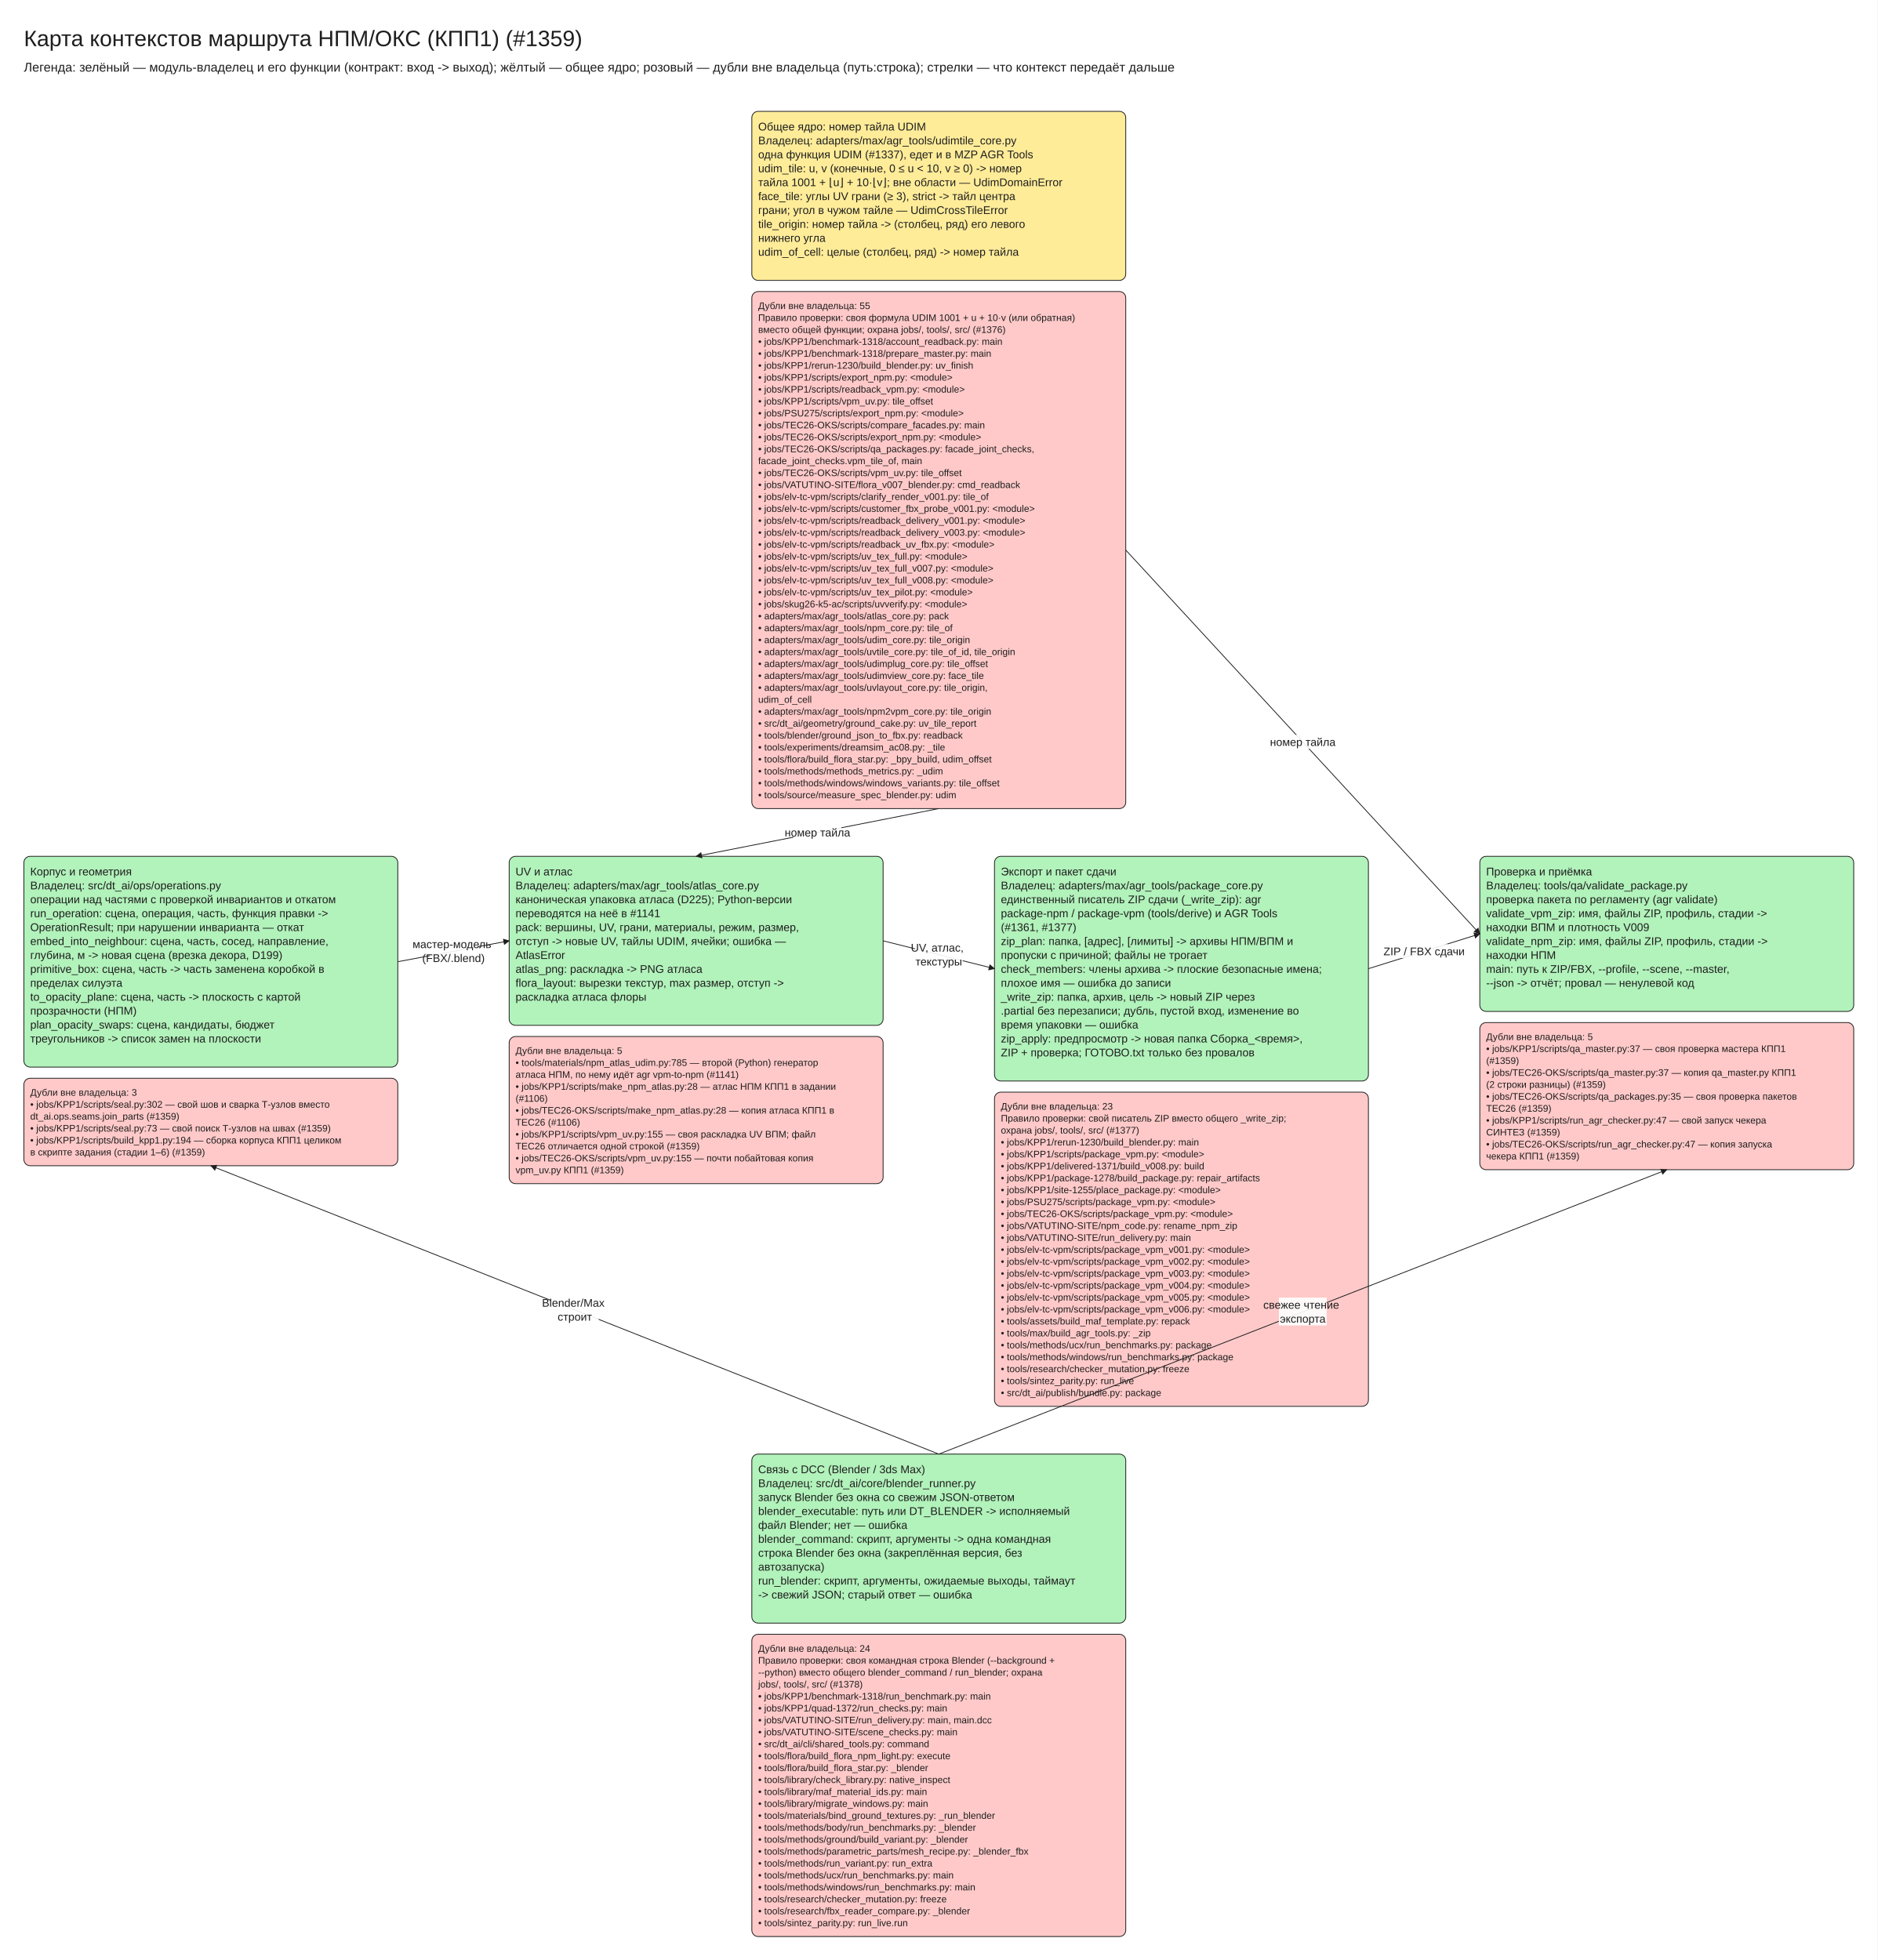
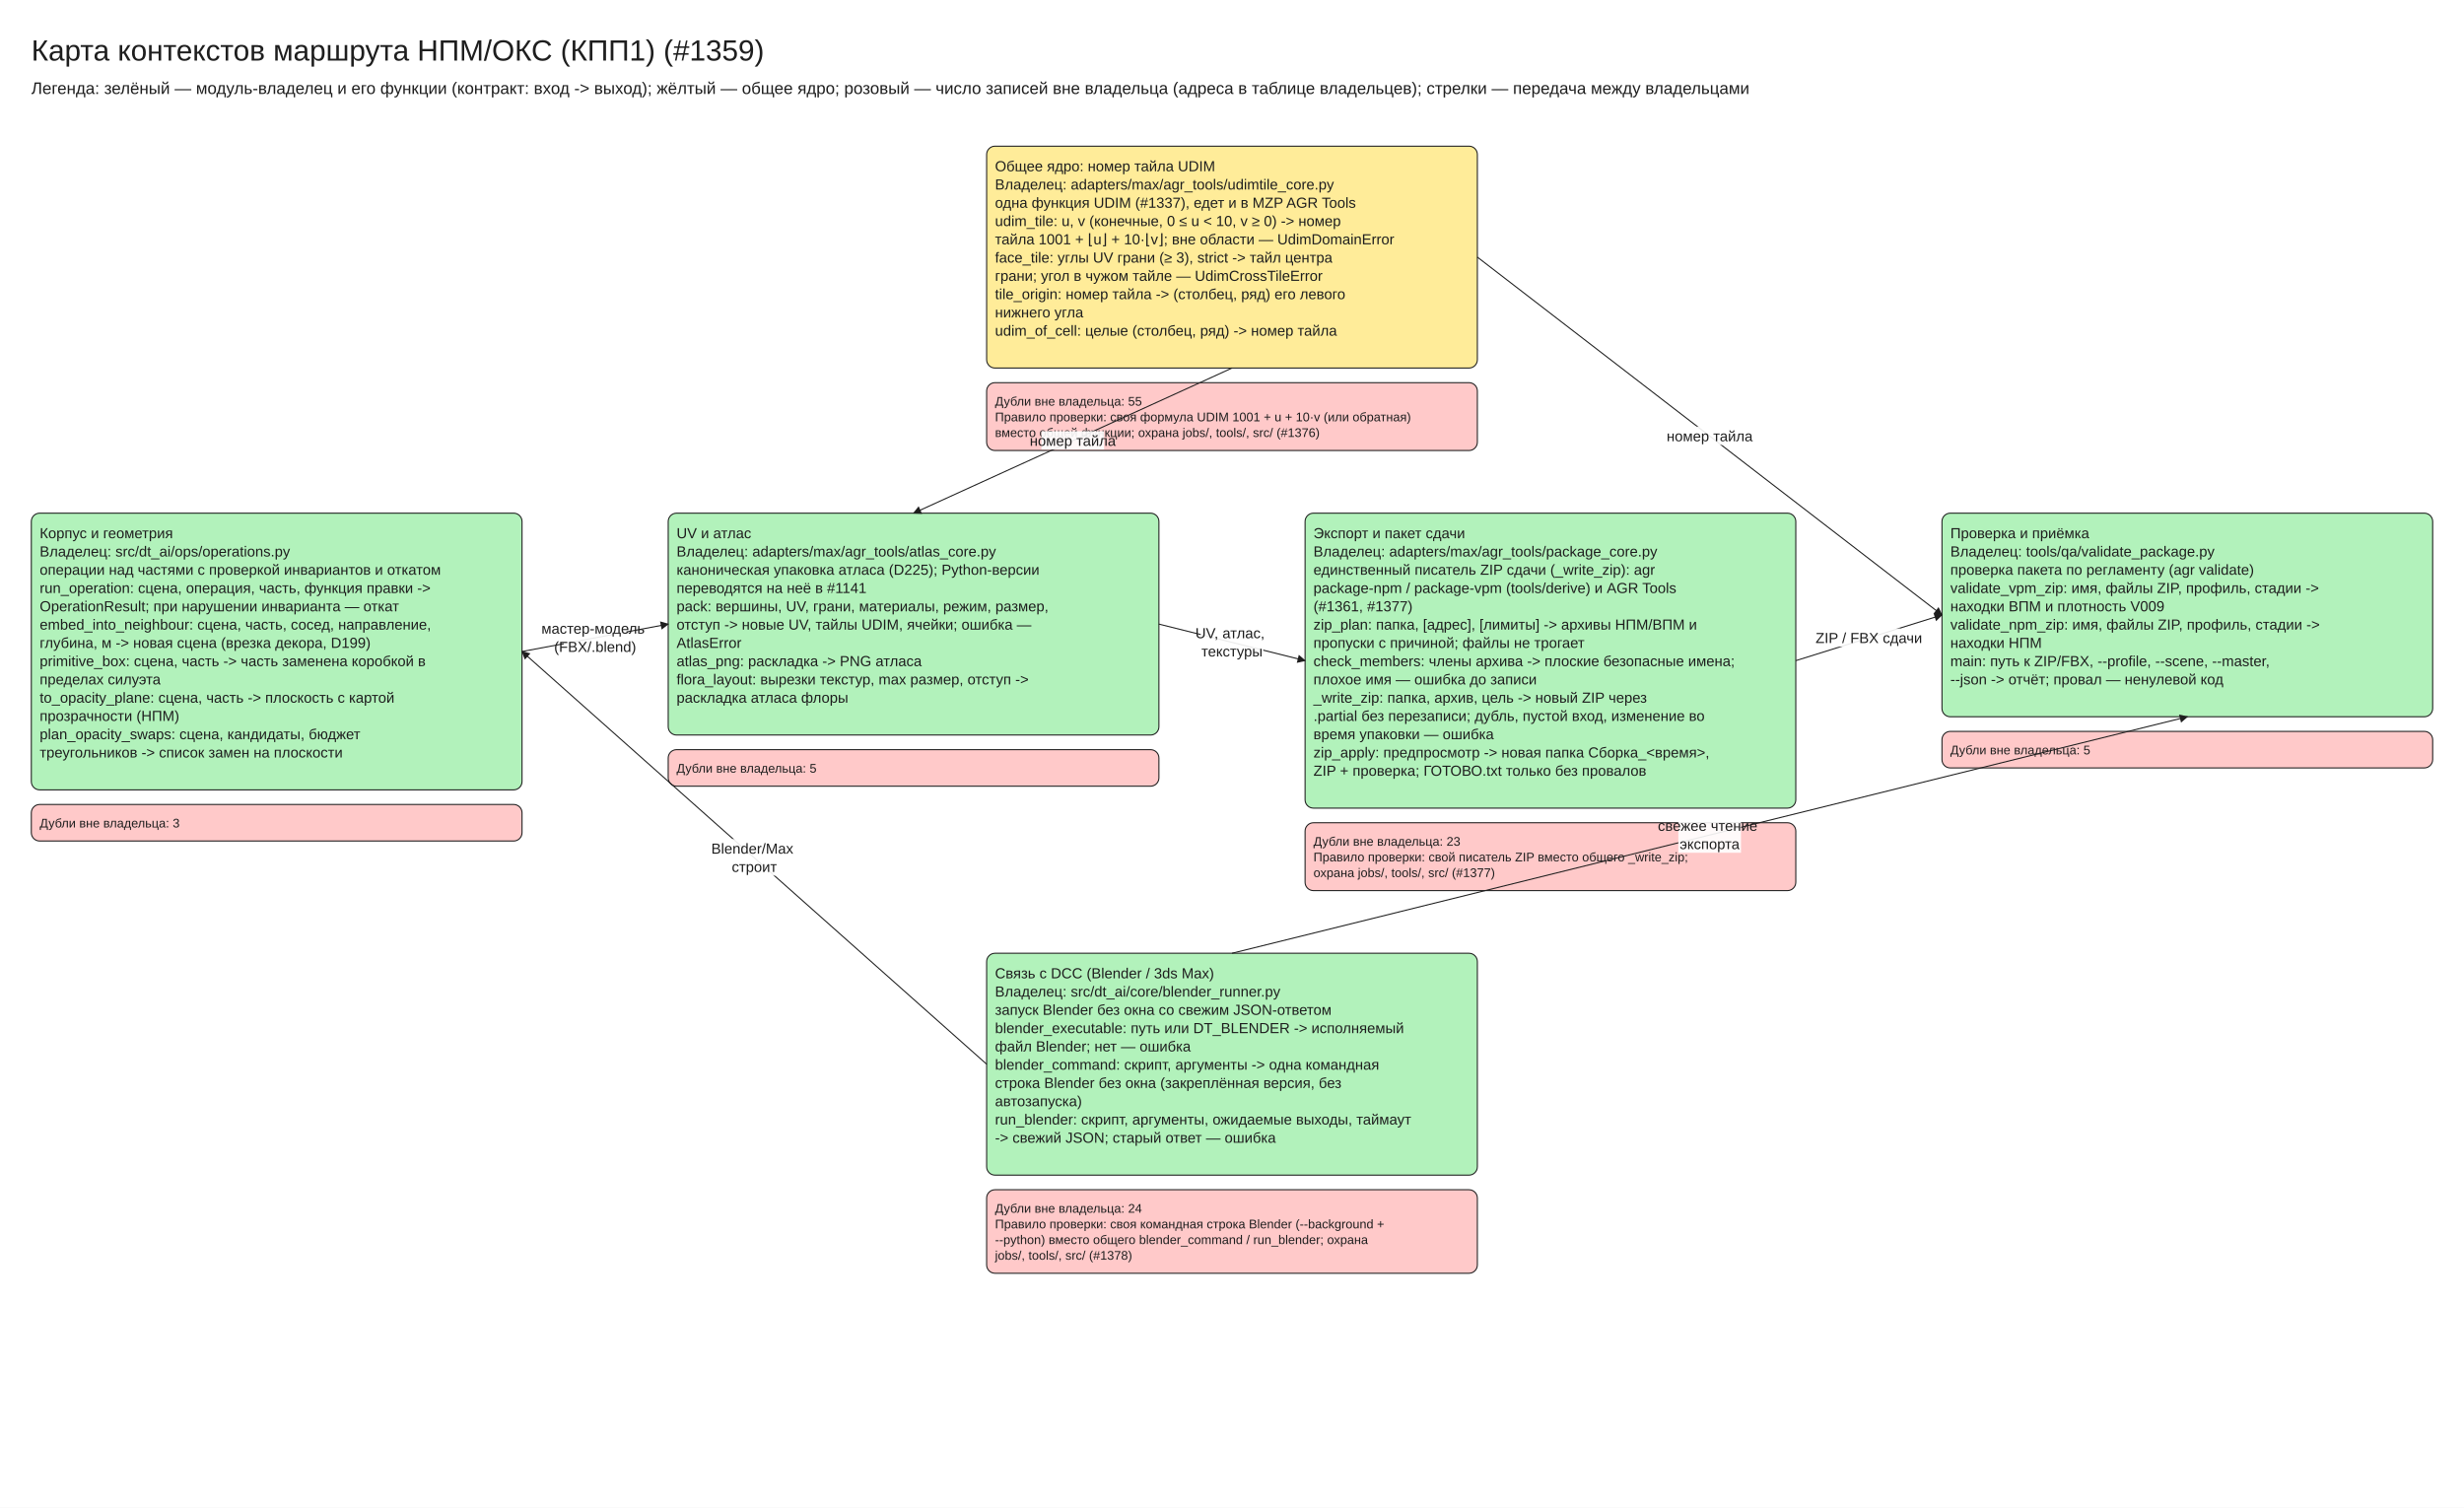
- <svg xmlns="http://www.w3.org/2000/svg" viewBox="10 -30 2360 2464" width="2360" height="2464" font-family="Segoe UI, Arial, sans-serif">
+ <svg xmlns="http://www.w3.org/2000/svg" viewBox="10 -30 2360 1444" width="2360" height="1444" font-family="Segoe UI, Arial, sans-serif">
  <defs>
    <marker id="arrow" viewBox="0 0 10 10" refX="9" refY="5" markerWidth="8" markerHeight="8" orient="auto-start-reverse">
      <path d="M0,0 L10,5 L0,10 z" fill="#1e1e1e" />
    </marker>
  </defs>
-   <rect x="10" y="-30" width="2360" height="2464" fill="#ffffff" />
+   <rect x="10" y="-30" width="2360" height="1444" fill="#ffffff" />
  <rect x="955.0" y="110" width="470" height="212.5" rx="8" fill="#ffec99" stroke="#1e1e1e" />
-   <rect x="955.0" y="336.5" width="470" height="650.0" rx="8" fill="#ffc9c9" stroke="#1e1e1e" />
-   <rect x="40" y="1046.5" width="470" height="265.0" rx="8" fill="#b2f2bb" stroke="#1e1e1e" />
-   <rect x="40" y="1325.5" width="470" height="110.0" rx="8" fill="#ffc9c9" stroke="#1e1e1e" />
-   <rect x="650" y="1046.5" width="470" height="212.5" rx="8" fill="#b2f2bb" stroke="#1e1e1e" />
-   <rect x="650" y="1273.0" width="470" height="185.0" rx="8" fill="#ffc9c9" stroke="#1e1e1e" />
-   <rect x="1260" y="1046.5" width="470" height="282.5" rx="8" fill="#b2f2bb" stroke="#1e1e1e" />
-   <rect x="1260" y="1343.0" width="470" height="395.0" rx="8" fill="#ffc9c9" stroke="#1e1e1e" />
-   <rect x="1870" y="1046.5" width="470" height="195.0" rx="8" fill="#b2f2bb" stroke="#1e1e1e" />
-   <rect x="1870" y="1255.5" width="470" height="185.0" rx="8" fill="#ffc9c9" stroke="#1e1e1e" />
-   <rect x="955.0" y="1798.0" width="470" height="212.5" rx="8" fill="#b2f2bb" stroke="#1e1e1e" />
-   <rect x="955.0" y="2024.5" width="470" height="380.0" rx="8" fill="#ffc9c9" stroke="#1e1e1e" />
-   <line x1="510" y1="1179.0" x2="650" y2="1152.75" stroke="#1e1e1e" marker-end="url(#arrow)" />
-   <line x1="1120" y1="1152.75" x2="1260" y2="1187.75" stroke="#1e1e1e" marker-end="url(#arrow)" />
-   <line x1="1730" y1="1187.75" x2="1870" y2="1144.0" stroke="#1e1e1e" marker-end="url(#arrow)" />
-   <line x1="1190.0" y1="1798.0" x2="275.0" y2="1435.5" stroke="#1e1e1e" marker-end="url(#arrow)" />
-   <line x1="1190.0" y1="1798.0" x2="2105.0" y2="1440.5" stroke="#1e1e1e" marker-end="url(#arrow)" />
-   <line x1="1190.0" y1="986.5" x2="885.0" y2="1046.5" stroke="#1e1e1e" marker-end="url(#arrow)" />
-   <line x1="1425.0" y1="661.5" x2="1870.0" y2="1144.0" stroke="#1e1e1e" marker-end="url(#arrow)" />
+   <rect x="955.0" y="336.5" width="470" height="65.0" rx="8" fill="#ffc9c9" stroke="#1e1e1e" />
+   <rect x="40" y="461.5" width="470" height="265.0" rx="8" fill="#b2f2bb" stroke="#1e1e1e" />
+   <rect x="40" y="740.5" width="470" height="35.0" rx="8" fill="#ffc9c9" stroke="#1e1e1e" />
+   <rect x="650" y="461.5" width="470" height="212.5" rx="8" fill="#b2f2bb" stroke="#1e1e1e" />
+   <rect x="650" y="688.0" width="470" height="35.0" rx="8" fill="#ffc9c9" stroke="#1e1e1e" />
+   <rect x="1260" y="461.5" width="470" height="282.5" rx="8" fill="#b2f2bb" stroke="#1e1e1e" />
+   <rect x="1260" y="758.0" width="470" height="65.0" rx="8" fill="#ffc9c9" stroke="#1e1e1e" />
+   <rect x="1870" y="461.5" width="470" height="195.0" rx="8" fill="#b2f2bb" stroke="#1e1e1e" />
+   <rect x="1870" y="670.5" width="470" height="35.0" rx="8" fill="#ffc9c9" stroke="#1e1e1e" />
+   <rect x="955.0" y="883.0" width="470" height="212.5" rx="8" fill="#b2f2bb" stroke="#1e1e1e" />
+   <rect x="955.0" y="1109.5" width="470" height="80.0" rx="8" fill="#ffc9c9" stroke="#1e1e1e" />
+   <line x1="510" y1="594.0" x2="650" y2="567.75" stroke="#1e1e1e" marker-end="url(#arrow)" />
+   <line x1="1120" y1="567.75" x2="1260" y2="602.75" stroke="#1e1e1e" marker-end="url(#arrow)" />
+   <line x1="1730" y1="602.75" x2="1870" y2="559.0" stroke="#1e1e1e" marker-end="url(#arrow)" />
+   <line x1="955.0" y1="989.25" x2="510.0" y2="594.0" stroke="#1e1e1e" marker-end="url(#arrow)" />
+   <line x1="1190.0" y1="883.0" x2="2105.0" y2="656.5" stroke="#1e1e1e" marker-end="url(#arrow)" />
+   <line x1="1190.0" y1="322.5" x2="885.0" y2="461.5" stroke="#1e1e1e" marker-end="url(#arrow)" />
+   <line x1="1425.0" y1="216.25" x2="1870.0" y2="559.0" stroke="#1e1e1e" marker-end="url(#arrow)" />
  <text x="40" y="0" font-size="28" text-anchor="start" fill="#1e1e1e">
    <tspan x="40" dy="28">Карта контекстов маршрута НПМ/ОКС (КПП1) (#1359)</tspan>
  </text>
  <text x="40" y="44" font-size="16" text-anchor="start" fill="#1e1e1e">
-     <tspan x="40" dy="16">Легенда: зелёный — модуль-владелец и его функции (контракт: вход -&gt; выход); жёлтый — общее ядро; розовый — дубли вне владельца (путь:строка); стрелки — что контекст передаёт дальше</tspan>
+     <tspan x="40" dy="16">Легенда: зелёный — модуль-владелец и его функции (контракт: вход -&gt; выход); жёлтый — общее ядро; розовый — число записей вне владельца (адреса в таблице владельцев); стрелки — передача между владельцами</tspan>
  </text>
  <text x="963.0" y="120.0" font-size="14" text-anchor="start" fill="#1e1e1e">
    <tspan x="963.0" dy="14">Общее ядро: номер тайла UDIM</tspan>
    <tspan x="963.0" dy="17.5">Владелец: adapters/max/agr_tools/udimtile_core.py</tspan>
    <tspan x="963.0" dy="17.5">одна функция UDIM (#1337), едет и в MZP AGR Tools</tspan>
    <tspan x="963.0" dy="17.5" />
    <tspan x="963.0" dy="17.5">udim_tile: u, v (конечные, 0 ≤ u &lt; 10, v ≥ 0) -&gt; номер</tspan>
    <tspan x="963.0" dy="17.5">тайла 1001 + ⌊u⌋ + 10·⌊v⌋; вне области — UdimDomainError</tspan>
    <tspan x="963.0" dy="17.5">face_tile: углы UV грани (≥ 3), strict -&gt; тайл центра</tspan>
    <tspan x="963.0" dy="17.5">грани; угол в чужом тайле — UdimCrossTileError</tspan>
    <tspan x="963.0" dy="17.5">tile_origin: номер тайла -&gt; (столбец, ряд) его левого</tspan>
    <tspan x="963.0" dy="17.5">нижнего угла</tspan>
    <tspan x="963.0" dy="17.5">udim_of_cell: целые (столбец, ряд) -&gt; номер тайла</tspan>
  </text>
  <text x="963.0" y="346.5" font-size="12" text-anchor="start" fill="#1e1e1e">
    <tspan x="963.0" dy="12">Дубли вне владельца: 55</tspan>
    <tspan x="963.0" dy="15.0">Правило проверки: своя формула UDIM 1001 + u + 10·v (или обратная)</tspan>
    <tspan x="963.0" dy="15.0">вместо общей функции; охрана jobs/, tools/, src/ (#1376)</tspan>
-     <tspan x="963.0" dy="15.0">• jobs/KPP1/benchmark-1318/account_readback.py: main</tspan>
-     <tspan x="963.0" dy="15.0">• jobs/KPP1/benchmark-1318/prepare_master.py: main</tspan>
-     <tspan x="963.0" dy="15.0">• jobs/KPP1/rerun-1230/build_blender.py: uv_finish</tspan>
-     <tspan x="963.0" dy="15.0">• jobs/KPP1/scripts/export_npm.py: &lt;module&gt;</tspan>
-     <tspan x="963.0" dy="15.0">• jobs/KPP1/scripts/readback_vpm.py: &lt;module&gt;</tspan>
-     <tspan x="963.0" dy="15.0">• jobs/KPP1/scripts/vpm_uv.py: tile_offset</tspan>
-     <tspan x="963.0" dy="15.0">• jobs/PSU275/scripts/export_npm.py: &lt;module&gt;</tspan>
-     <tspan x="963.0" dy="15.0">• jobs/TEC26-OKS/scripts/compare_facades.py: main</tspan>
-     <tspan x="963.0" dy="15.0">• jobs/TEC26-OKS/scripts/export_npm.py: &lt;module&gt;</tspan>
-     <tspan x="963.0" dy="15.0">• jobs/TEC26-OKS/scripts/qa_packages.py: facade_joint_checks,</tspan>
-     <tspan x="963.0" dy="15.0">facade_joint_checks.vpm_tile_of, main</tspan>
-     <tspan x="963.0" dy="15.0">• jobs/TEC26-OKS/scripts/vpm_uv.py: tile_offset</tspan>
-     <tspan x="963.0" dy="15.0">• jobs/VATUTINO-SITE/flora_v007_blender.py: cmd_readback</tspan>
-     <tspan x="963.0" dy="15.0">• jobs/elv-tc-vpm/scripts/clarify_render_v001.py: tile_of</tspan>
-     <tspan x="963.0" dy="15.0">• jobs/elv-tc-vpm/scripts/customer_fbx_probe_v001.py: &lt;module&gt;</tspan>
-     <tspan x="963.0" dy="15.0">• jobs/elv-tc-vpm/scripts/readback_delivery_v001.py: &lt;module&gt;</tspan>
-     <tspan x="963.0" dy="15.0">• jobs/elv-tc-vpm/scripts/readback_delivery_v003.py: &lt;module&gt;</tspan>
-     <tspan x="963.0" dy="15.0">• jobs/elv-tc-vpm/scripts/readback_uv_fbx.py: &lt;module&gt;</tspan>
-     <tspan x="963.0" dy="15.0">• jobs/elv-tc-vpm/scripts/uv_tex_full.py: &lt;module&gt;</tspan>
-     <tspan x="963.0" dy="15.0">• jobs/elv-tc-vpm/scripts/uv_tex_full_v007.py: &lt;module&gt;</tspan>
-     <tspan x="963.0" dy="15.0">• jobs/elv-tc-vpm/scripts/uv_tex_full_v008.py: &lt;module&gt;</tspan>
-     <tspan x="963.0" dy="15.0">• jobs/elv-tc-vpm/scripts/uv_tex_pilot.py: &lt;module&gt;</tspan>
-     <tspan x="963.0" dy="15.0">• jobs/skug26-k5-ac/scripts/uvverify.py: &lt;module&gt;</tspan>
-     <tspan x="963.0" dy="15.0">• adapters/max/agr_tools/atlas_core.py: pack</tspan>
-     <tspan x="963.0" dy="15.0">• adapters/max/agr_tools/npm_core.py: tile_of</tspan>
-     <tspan x="963.0" dy="15.0">• adapters/max/agr_tools/udim_core.py: tile_origin</tspan>
-     <tspan x="963.0" dy="15.0">• adapters/max/agr_tools/uvtile_core.py: tile_of_id, tile_origin</tspan>
-     <tspan x="963.0" dy="15.0">• adapters/max/agr_tools/udimplug_core.py: tile_offset</tspan>
-     <tspan x="963.0" dy="15.0">• adapters/max/agr_tools/udimview_core.py: face_tile</tspan>
-     <tspan x="963.0" dy="15.0">• adapters/max/agr_tools/uvlayout_core.py: tile_origin,</tspan>
-     <tspan x="963.0" dy="15.0">udim_of_cell</tspan>
-     <tspan x="963.0" dy="15.0">• adapters/max/agr_tools/npm2vpm_core.py: tile_origin</tspan>
-     <tspan x="963.0" dy="15.0">• src/dt_ai/geometry/ground_cake.py: uv_tile_report</tspan>
-     <tspan x="963.0" dy="15.0">• tools/blender/ground_json_to_fbx.py: readback</tspan>
-     <tspan x="963.0" dy="15.0">• tools/experiments/dreamsim_ac08.py: _tile</tspan>
-     <tspan x="963.0" dy="15.0">• tools/flora/build_flora_star.py: _bpy_build, udim_offset</tspan>
-     <tspan x="963.0" dy="15.0">• tools/methods/methods_metrics.py: _udim</tspan>
-     <tspan x="963.0" dy="15.0">• tools/methods/windows/windows_variants.py: tile_offset</tspan>
-     <tspan x="963.0" dy="15.0">• tools/source/measure_spec_blender.py: udim</tspan>
  </text>
-   <text x="48" y="1056.5" font-size="14" text-anchor="start" fill="#1e1e1e">
+   <text x="48" y="471.5" font-size="14" text-anchor="start" fill="#1e1e1e">
    <tspan x="48" dy="14">Корпус и геометрия</tspan>
    <tspan x="48" dy="17.5">Владелец: src/dt_ai/ops/operations.py</tspan>
    <tspan x="48" dy="17.5">операции над частями с проверкой инвариантов и откатом</tspan>
    <tspan x="48" dy="17.5" />
    <tspan x="48" dy="17.5">run_operation: сцена, операция, часть, функция правки -&gt;</tspan>
    <tspan x="48" dy="17.5">OperationResult; при нарушении инварианта — откат</tspan>
    <tspan x="48" dy="17.5">embed_into_neighbour: сцена, часть, сосед, направление,</tspan>
    <tspan x="48" dy="17.5">глубина, м -&gt; новая сцена (врезка декора, D199)</tspan>
    <tspan x="48" dy="17.5">primitive_box: сцена, часть -&gt; часть заменена коробкой в</tspan>
    <tspan x="48" dy="17.5">пределах силуэта</tspan>
    <tspan x="48" dy="17.5">to_opacity_plane: сцена, часть -&gt; плоскость с картой</tspan>
    <tspan x="48" dy="17.5">прозрачности (НПМ)</tspan>
    <tspan x="48" dy="17.5">plan_opacity_swaps: сцена, кандидаты, бюджет</tspan>
    <tspan x="48" dy="17.5">треугольников -&gt; список замен на плоскости</tspan>
  </text>
-   <text x="48" y="1335.5" font-size="12" text-anchor="start" fill="#1e1e1e">
+   <text x="48" y="750.5" font-size="12" text-anchor="start" fill="#1e1e1e">
    <tspan x="48" dy="12">Дубли вне владельца: 3</tspan>
-     <tspan x="48" dy="15.0">• jobs/KPP1/scripts/seal.py:302 — свой шов и сварка Т-узлов вместо</tspan>
-     <tspan x="48" dy="15.0">dt_ai.ops.seams.join_parts (#1359)</tspan>
-     <tspan x="48" dy="15.0">• jobs/KPP1/scripts/seal.py:73 — свой поиск Т-узлов на швах (#1359)</tspan>
-     <tspan x="48" dy="15.0">• jobs/KPP1/scripts/build_kpp1.py:194 — сборка корпуса КПП1 целиком</tspan>
-     <tspan x="48" dy="15.0">в скрипте задания (стадии 1–6) (#1359)</tspan>
  </text>
-   <text x="658" y="1056.5" font-size="14" text-anchor="start" fill="#1e1e1e">
+   <text x="658" y="471.5" font-size="14" text-anchor="start" fill="#1e1e1e">
    <tspan x="658" dy="14">UV и атлас</tspan>
    <tspan x="658" dy="17.5">Владелец: adapters/max/agr_tools/atlas_core.py</tspan>
    <tspan x="658" dy="17.5">каноническая упаковка атласа (D225); Python-версии</tspan>
    <tspan x="658" dy="17.5">переводятся на неё в #1141</tspan>
    <tspan x="658" dy="17.5" />
    <tspan x="658" dy="17.5">pack: вершины, UV, грани, материалы, режим, размер,</tspan>
    <tspan x="658" dy="17.5">отступ -&gt; новые UV, тайлы UDIM, ячейки; ошибка —</tspan>
    <tspan x="658" dy="17.5">AtlasError</tspan>
    <tspan x="658" dy="17.5">atlas_png: раскладка -&gt; PNG атласа</tspan>
    <tspan x="658" dy="17.5">flora_layout: вырезки текстур, max размер, отступ -&gt;</tspan>
    <tspan x="658" dy="17.5">раскладка атласа флоры</tspan>
  </text>
-   <text x="658" y="1283.0" font-size="12" text-anchor="start" fill="#1e1e1e">
+   <text x="658" y="698.0" font-size="12" text-anchor="start" fill="#1e1e1e">
    <tspan x="658" dy="12">Дубли вне владельца: 5</tspan>
-     <tspan x="658" dy="15.0">• tools/materials/npm_atlas_udim.py:785 — второй (Python) генератор</tspan>
-     <tspan x="658" dy="15.0">атласа НПМ, по нему идёт agr vpm-to-npm (#1141)</tspan>
-     <tspan x="658" dy="15.0">• jobs/KPP1/scripts/make_npm_atlas.py:28 — атлас НПМ КПП1 в задании</tspan>
-     <tspan x="658" dy="15.0">(#1106)</tspan>
-     <tspan x="658" dy="15.0">• jobs/TEC26-OKS/scripts/make_npm_atlas.py:28 — копия атласа КПП1 в</tspan>
-     <tspan x="658" dy="15.0">TEC26 (#1106)</tspan>
-     <tspan x="658" dy="15.0">• jobs/KPP1/scripts/vpm_uv.py:155 — своя раскладка UV ВПМ; файл</tspan>
-     <tspan x="658" dy="15.0">TEC26 отличается одной строкой (#1359)</tspan>
-     <tspan x="658" dy="15.0">• jobs/TEC26-OKS/scripts/vpm_uv.py:155 — почти побайтовая копия</tspan>
-     <tspan x="658" dy="15.0">vpm_uv.py КПП1 (#1359)</tspan>
  </text>
-   <text x="1268" y="1056.5" font-size="14" text-anchor="start" fill="#1e1e1e">
+   <text x="1268" y="471.5" font-size="14" text-anchor="start" fill="#1e1e1e">
    <tspan x="1268" dy="14">Экспорт и пакет сдачи</tspan>
    <tspan x="1268" dy="17.5">Владелец: adapters/max/agr_tools/package_core.py</tspan>
    <tspan x="1268" dy="17.5">единственный писатель ZIP сдачи (_write_zip): agr</tspan>
    <tspan x="1268" dy="17.5">package-npm / package-vpm (tools/derive) и AGR Tools</tspan>
    <tspan x="1268" dy="17.5">(#1361, #1377)</tspan>
    <tspan x="1268" dy="17.5" />
    <tspan x="1268" dy="17.5">zip_plan: папка, [адрес], [лимиты] -&gt; архивы НПМ/ВПМ и</tspan>
    <tspan x="1268" dy="17.5">пропуски с причиной; файлы не трогает</tspan>
    <tspan x="1268" dy="17.5">check_members: члены архива -&gt; плоские безопасные имена;</tspan>
    <tspan x="1268" dy="17.5">плохое имя — ошибка до записи</tspan>
    <tspan x="1268" dy="17.5">_write_zip: папка, архив, цель -&gt; новый ZIP через</tspan>
    <tspan x="1268" dy="17.5">.partial без перезаписи; дубль, пустой вход, изменение во</tspan>
    <tspan x="1268" dy="17.5">время упаковки — ошибка</tspan>
    <tspan x="1268" dy="17.5">zip_apply: предпросмотр -&gt; новая папка Сборка_&lt;время&gt;,</tspan>
    <tspan x="1268" dy="17.5">ZIP + проверка; ГОТОВО.txt только без провалов</tspan>
  </text>
-   <text x="1268" y="1353.0" font-size="12" text-anchor="start" fill="#1e1e1e">
+   <text x="1268" y="768.0" font-size="12" text-anchor="start" fill="#1e1e1e">
    <tspan x="1268" dy="12">Дубли вне владельца: 23</tspan>
    <tspan x="1268" dy="15.0">Правило проверки: свой писатель ZIP вместо общего _write_zip;</tspan>
    <tspan x="1268" dy="15.0">охрана jobs/, tools/, src/ (#1377)</tspan>
-     <tspan x="1268" dy="15.0">• jobs/KPP1/rerun-1230/build_blender.py: main</tspan>
-     <tspan x="1268" dy="15.0">• jobs/KPP1/scripts/package_vpm.py: &lt;module&gt;</tspan>
-     <tspan x="1268" dy="15.0">• jobs/KPP1/delivered-1371/build_v008.py: build</tspan>
-     <tspan x="1268" dy="15.0">• jobs/KPP1/package-1278/build_package.py: repair_artifacts</tspan>
-     <tspan x="1268" dy="15.0">• jobs/KPP1/site-1255/place_package.py: &lt;module&gt;</tspan>
-     <tspan x="1268" dy="15.0">• jobs/PSU275/scripts/package_vpm.py: &lt;module&gt;</tspan>
-     <tspan x="1268" dy="15.0">• jobs/TEC26-OKS/scripts/package_vpm.py: &lt;module&gt;</tspan>
-     <tspan x="1268" dy="15.0">• jobs/VATUTINO-SITE/npm_code.py: rename_npm_zip</tspan>
-     <tspan x="1268" dy="15.0">• jobs/VATUTINO-SITE/run_delivery.py: main</tspan>
-     <tspan x="1268" dy="15.0">• jobs/elv-tc-vpm/scripts/package_vpm_v001.py: &lt;module&gt;</tspan>
-     <tspan x="1268" dy="15.0">• jobs/elv-tc-vpm/scripts/package_vpm_v002.py: &lt;module&gt;</tspan>
-     <tspan x="1268" dy="15.0">• jobs/elv-tc-vpm/scripts/package_vpm_v003.py: &lt;module&gt;</tspan>
-     <tspan x="1268" dy="15.0">• jobs/elv-tc-vpm/scripts/package_vpm_v004.py: &lt;module&gt;</tspan>
-     <tspan x="1268" dy="15.0">• jobs/elv-tc-vpm/scripts/package_vpm_v005.py: &lt;module&gt;</tspan>
-     <tspan x="1268" dy="15.0">• jobs/elv-tc-vpm/scripts/package_vpm_v006.py: &lt;module&gt;</tspan>
-     <tspan x="1268" dy="15.0">• tools/assets/build_maf_template.py: repack</tspan>
-     <tspan x="1268" dy="15.0">• tools/max/build_agr_tools.py: _zip</tspan>
-     <tspan x="1268" dy="15.0">• tools/methods/ucx/run_benchmarks.py: package</tspan>
-     <tspan x="1268" dy="15.0">• tools/methods/windows/run_benchmarks.py: package</tspan>
-     <tspan x="1268" dy="15.0">• tools/research/checker_mutation.py: freeze</tspan>
-     <tspan x="1268" dy="15.0">• tools/sintez_parity.py: run_live</tspan>
-     <tspan x="1268" dy="15.0">• src/dt_ai/publish/bundle.py: package</tspan>
  </text>
-   <text x="1878" y="1056.5" font-size="14" text-anchor="start" fill="#1e1e1e">
+   <text x="1878" y="471.5" font-size="14" text-anchor="start" fill="#1e1e1e">
    <tspan x="1878" dy="14">Проверка и приёмка</tspan>
    <tspan x="1878" dy="17.5">Владелец: tools/qa/validate_package.py</tspan>
    <tspan x="1878" dy="17.5">проверка пакета по регламенту (agr validate)</tspan>
    <tspan x="1878" dy="17.5" />
    <tspan x="1878" dy="17.5">validate_vpm_zip: имя, файлы ZIP, профиль, стадии -&gt;</tspan>
    <tspan x="1878" dy="17.5">находки ВПМ и плотность V009</tspan>
    <tspan x="1878" dy="17.5">validate_npm_zip: имя, файлы ZIP, профиль, стадии -&gt;</tspan>
    <tspan x="1878" dy="17.5">находки НПМ</tspan>
    <tspan x="1878" dy="17.5">main: путь к ZIP/FBX, --profile, --scene, --master,</tspan>
    <tspan x="1878" dy="17.5">--json -&gt; отчёт; провал — ненулевой код</tspan>
  </text>
-   <text x="1878" y="1265.5" font-size="12" text-anchor="start" fill="#1e1e1e">
+   <text x="1878" y="680.5" font-size="12" text-anchor="start" fill="#1e1e1e">
    <tspan x="1878" dy="12">Дубли вне владельца: 5</tspan>
-     <tspan x="1878" dy="15.0">• jobs/KPP1/scripts/qa_master.py:37 — своя проверка мастера КПП1</tspan>
-     <tspan x="1878" dy="15.0">(#1359)</tspan>
-     <tspan x="1878" dy="15.0">• jobs/TEC26-OKS/scripts/qa_master.py:37 — копия qa_master.py КПП1</tspan>
-     <tspan x="1878" dy="15.0">(2 строки разницы) (#1359)</tspan>
-     <tspan x="1878" dy="15.0">• jobs/TEC26-OKS/scripts/qa_packages.py:35 — своя проверка пакетов</tspan>
-     <tspan x="1878" dy="15.0">TEC26 (#1359)</tspan>
-     <tspan x="1878" dy="15.0">• jobs/KPP1/scripts/run_agr_checker.py:47 — свой запуск чекера</tspan>
-     <tspan x="1878" dy="15.0">СИНТЕЗ (#1359)</tspan>
-     <tspan x="1878" dy="15.0">• jobs/TEC26-OKS/scripts/run_agr_checker.py:47 — копия запуска</tspan>
-     <tspan x="1878" dy="15.0">чекера КПП1 (#1359)</tspan>
  </text>
-   <text x="963.0" y="1808.0" font-size="14" text-anchor="start" fill="#1e1e1e">
+   <text x="963.0" y="893.0" font-size="14" text-anchor="start" fill="#1e1e1e">
    <tspan x="963.0" dy="14">Связь с DCC (Blender / 3ds Max)</tspan>
    <tspan x="963.0" dy="17.5">Владелец: src/dt_ai/core/blender_runner.py</tspan>
    <tspan x="963.0" dy="17.5">запуск Blender без окна со свежим JSON-ответом</tspan>
    <tspan x="963.0" dy="17.5" />
    <tspan x="963.0" dy="17.5">blender_executable: путь или DT_BLENDER -&gt; исполняемый</tspan>
    <tspan x="963.0" dy="17.5">файл Blender; нет — ошибка</tspan>
    <tspan x="963.0" dy="17.5">blender_command: скрипт, аргументы -&gt; одна командная</tspan>
    <tspan x="963.0" dy="17.5">строка Blender без окна (закреплённая версия, без</tspan>
    <tspan x="963.0" dy="17.5">автозапуска)</tspan>
    <tspan x="963.0" dy="17.5">run_blender: скрипт, аргументы, ожидаемые выходы, таймаут</tspan>
    <tspan x="963.0" dy="17.5">-&gt; свежий JSON; старый ответ — ошибка</tspan>
  </text>
-   <text x="963.0" y="2034.5" font-size="12" text-anchor="start" fill="#1e1e1e">
+   <text x="963.0" y="1119.5" font-size="12" text-anchor="start" fill="#1e1e1e">
    <tspan x="963.0" dy="12">Дубли вне владельца: 24</tspan>
    <tspan x="963.0" dy="15.0">Правило проверки: своя командная строка Blender (--background +</tspan>
    <tspan x="963.0" dy="15.0">--python) вместо общего blender_command / run_blender; охрана</tspan>
    <tspan x="963.0" dy="15.0">jobs/, tools/, src/ (#1378)</tspan>
-     <tspan x="963.0" dy="15.0">• jobs/KPP1/benchmark-1318/run_benchmark.py: main</tspan>
-     <tspan x="963.0" dy="15.0">• jobs/KPP1/quad-1372/run_checks.py: main</tspan>
-     <tspan x="963.0" dy="15.0">• jobs/VATUTINO-SITE/run_delivery.py: main, main.dcc</tspan>
-     <tspan x="963.0" dy="15.0">• jobs/VATUTINO-SITE/scene_checks.py: main</tspan>
-     <tspan x="963.0" dy="15.0">• src/dt_ai/cli/shared_tools.py: command</tspan>
-     <tspan x="963.0" dy="15.0">• tools/flora/build_flora_npm_light.py: execute</tspan>
-     <tspan x="963.0" dy="15.0">• tools/flora/build_flora_star.py: _blender</tspan>
-     <tspan x="963.0" dy="15.0">• tools/library/check_library.py: native_inspect</tspan>
-     <tspan x="963.0" dy="15.0">• tools/library/maf_material_ids.py: main</tspan>
-     <tspan x="963.0" dy="15.0">• tools/library/migrate_windows.py: main</tspan>
-     <tspan x="963.0" dy="15.0">• tools/materials/bind_ground_textures.py: _run_blender</tspan>
-     <tspan x="963.0" dy="15.0">• tools/methods/body/run_benchmarks.py: _blender</tspan>
-     <tspan x="963.0" dy="15.0">• tools/methods/ground/build_variant.py: _blender</tspan>
-     <tspan x="963.0" dy="15.0">• tools/methods/parametric_parts/mesh_recipe.py: _blender_fbx</tspan>
-     <tspan x="963.0" dy="15.0">• tools/methods/run_variant.py: run_extra</tspan>
-     <tspan x="963.0" dy="15.0">• tools/methods/ucx/run_benchmarks.py: main</tspan>
-     <tspan x="963.0" dy="15.0">• tools/methods/windows/run_benchmarks.py: main</tspan>
-     <tspan x="963.0" dy="15.0">• tools/research/checker_mutation.py: freeze</tspan>
-     <tspan x="963.0" dy="15.0">• tools/research/fbx_reader_compare.py: _blender</tspan>
-     <tspan x="963.0" dy="15.0">• tools/sintez_parity.py: run_live.run</tspan>
  </text>
-   <rect x="550.0" y="1147.88" width="60" height="35.0" fill="#ffffff" opacity="0.9" />
-   <text x="580.0" y="1147.88" font-size="14" text-anchor="middle" fill="#1e1e1e">
+   <rect x="550.0" y="562.88" width="60" height="35.0" fill="#ffffff" opacity="0.9" />
+   <text x="580.0" y="562.88" font-size="14" text-anchor="middle" fill="#1e1e1e">
    <tspan x="580.0" dy="14">мастер-модель</tspan>
    <tspan x="580.0" dy="17.5">(FBX/.blend)</tspan>
  </text>
-   <rect x="1160.0" y="1152.25" width="60" height="35.0" fill="#ffffff" opacity="0.9" />
-   <text x="1190.0" y="1152.25" font-size="14" text-anchor="middle" fill="#1e1e1e">
+   <rect x="1160.0" y="567.25" width="60" height="35.0" fill="#ffffff" opacity="0.9" />
+   <text x="1190.0" y="567.25" font-size="14" text-anchor="middle" fill="#1e1e1e">
    <tspan x="1190.0" dy="14">UV, атлас,</tspan>
    <tspan x="1190.0" dy="17.5">текстуры</tspan>
  </text>
-   <rect x="1770.0" y="1156.88" width="60" height="17.5" fill="#ffffff" opacity="0.9" />
-   <text x="1800.0" y="1156.88" font-size="14" text-anchor="middle" fill="#1e1e1e">
+   <rect x="1770.0" y="571.88" width="60" height="17.5" fill="#ffffff" opacity="0.9" />
+   <text x="1800.0" y="571.88" font-size="14" text-anchor="middle" fill="#1e1e1e">
    <tspan x="1800.0" dy="14">ZIP / FBX сдачи</tspan>
  </text>
-   <rect x="702.5" y="1598.75" width="60" height="35.0" fill="#ffffff" opacity="0.9" />
-   <text x="732.5" y="1598.75" font-size="14" text-anchor="middle" fill="#1e1e1e">
+   <rect x="702.5" y="773.62" width="60" height="35.0" fill="#ffffff" opacity="0.9" />
+   <text x="732.5" y="773.62" font-size="14" text-anchor="middle" fill="#1e1e1e">
    <tspan x="732.5" dy="14">Blender/Max</tspan>
    <tspan x="732.5" dy="17.5">строит</tspan>
  </text>
-   <rect x="1617.5" y="1601.25" width="60" height="35.0" fill="#ffffff" opacity="0.9" />
-   <text x="1647.5" y="1601.25" font-size="14" text-anchor="middle" fill="#1e1e1e">
+   <rect x="1617.5" y="751.75" width="60" height="35.0" fill="#ffffff" opacity="0.9" />
+   <text x="1647.5" y="751.75" font-size="14" text-anchor="middle" fill="#1e1e1e">
    <tspan x="1647.5" dy="14">свежее чтение</tspan>
    <tspan x="1647.5" dy="17.5">экспорта</tspan>
  </text>
-   <rect x="1007.5" y="1007.5" width="60" height="17.5" fill="#ffffff" opacity="0.9" />
-   <text x="1037.5" y="1007.5" font-size="14" text-anchor="middle" fill="#1e1e1e">
+   <rect x="1007.5" y="383.0" width="60" height="17.5" fill="#ffffff" opacity="0.9" />
+   <text x="1037.5" y="383.0" font-size="14" text-anchor="middle" fill="#1e1e1e">
    <tspan x="1037.5" dy="14">номер тайла</tspan>
  </text>
-   <rect x="1617.5" y="893.75" width="60" height="17.5" fill="#ffffff" opacity="0.9" />
-   <text x="1647.5" y="893.75" font-size="14" text-anchor="middle" fill="#1e1e1e">
+   <rect x="1617.5" y="378.62" width="60" height="17.5" fill="#ffffff" opacity="0.9" />
+   <text x="1647.5" y="378.62" font-size="14" text-anchor="middle" fill="#1e1e1e">
    <tspan x="1647.5" dy="14">номер тайла</tspan>
  </text>
</svg>
